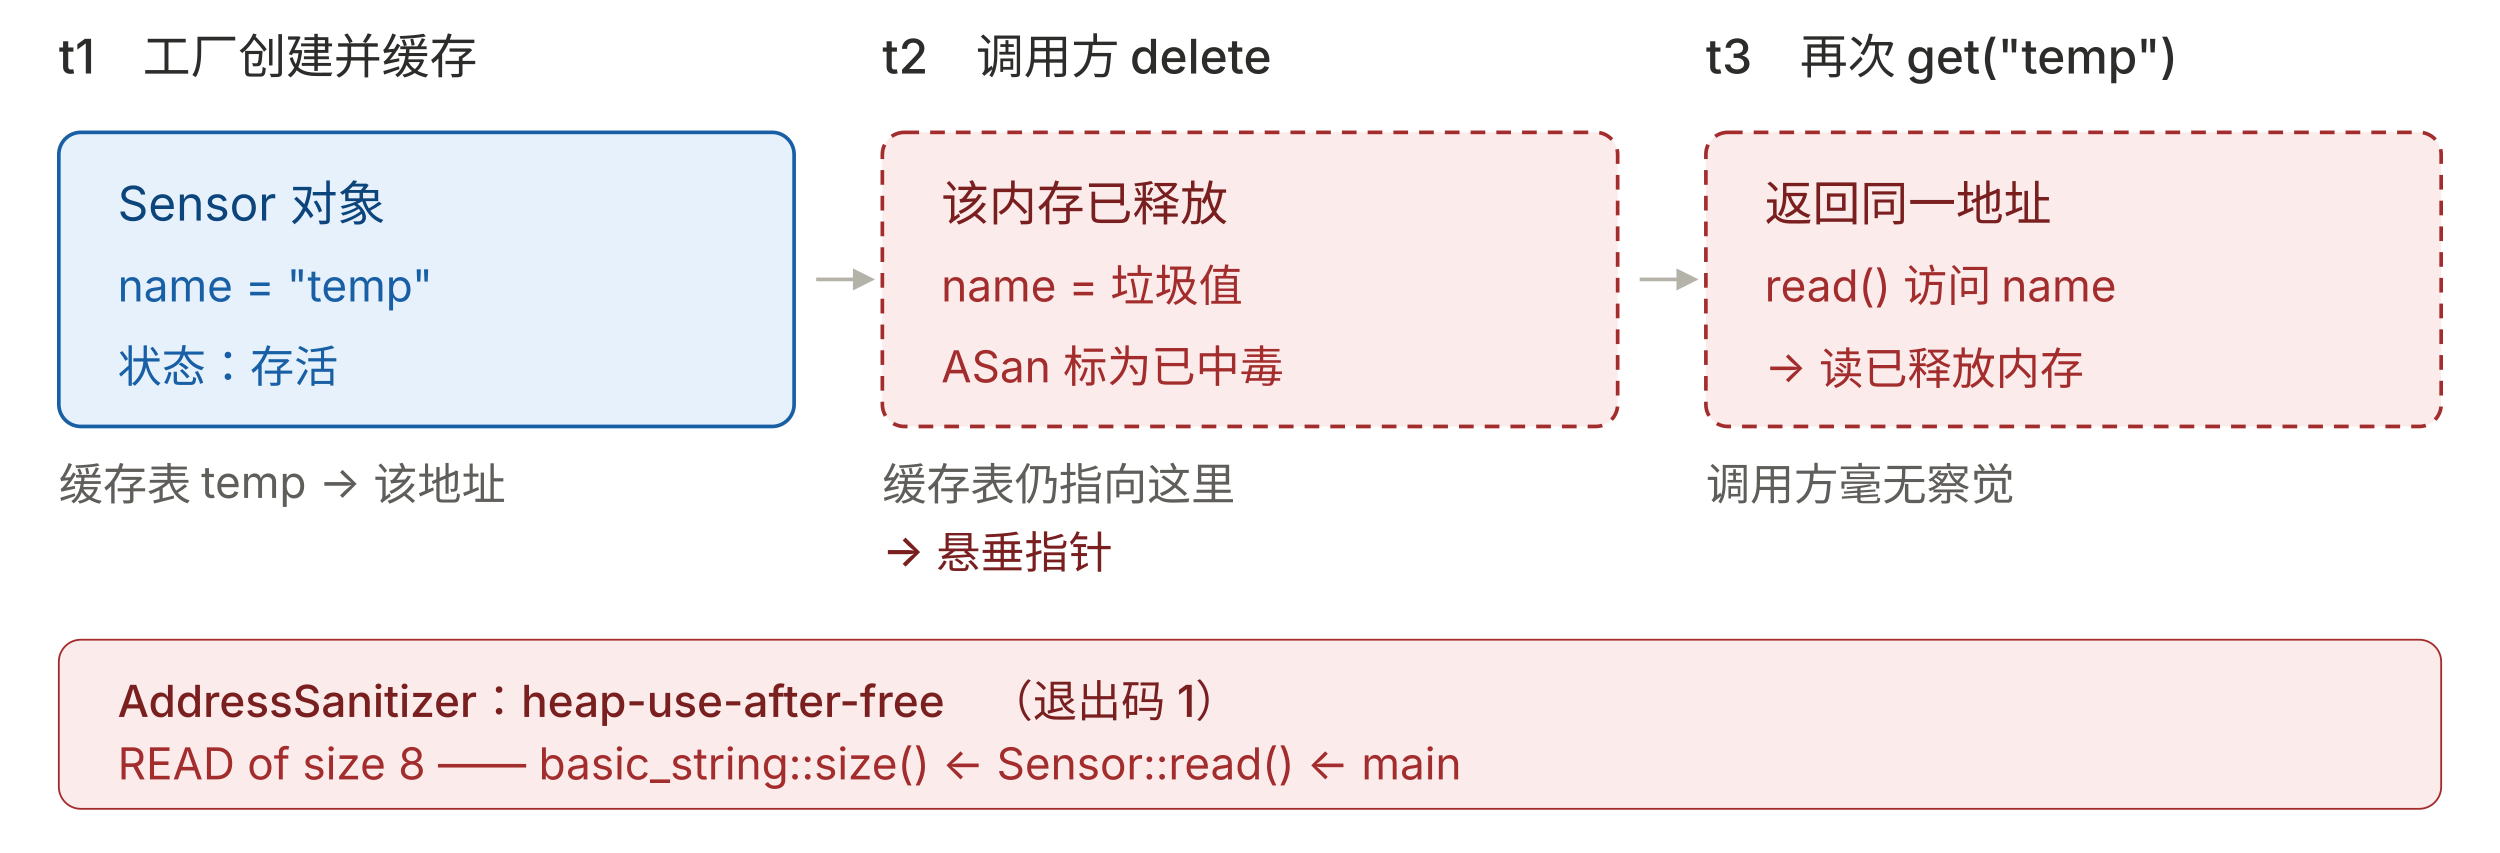
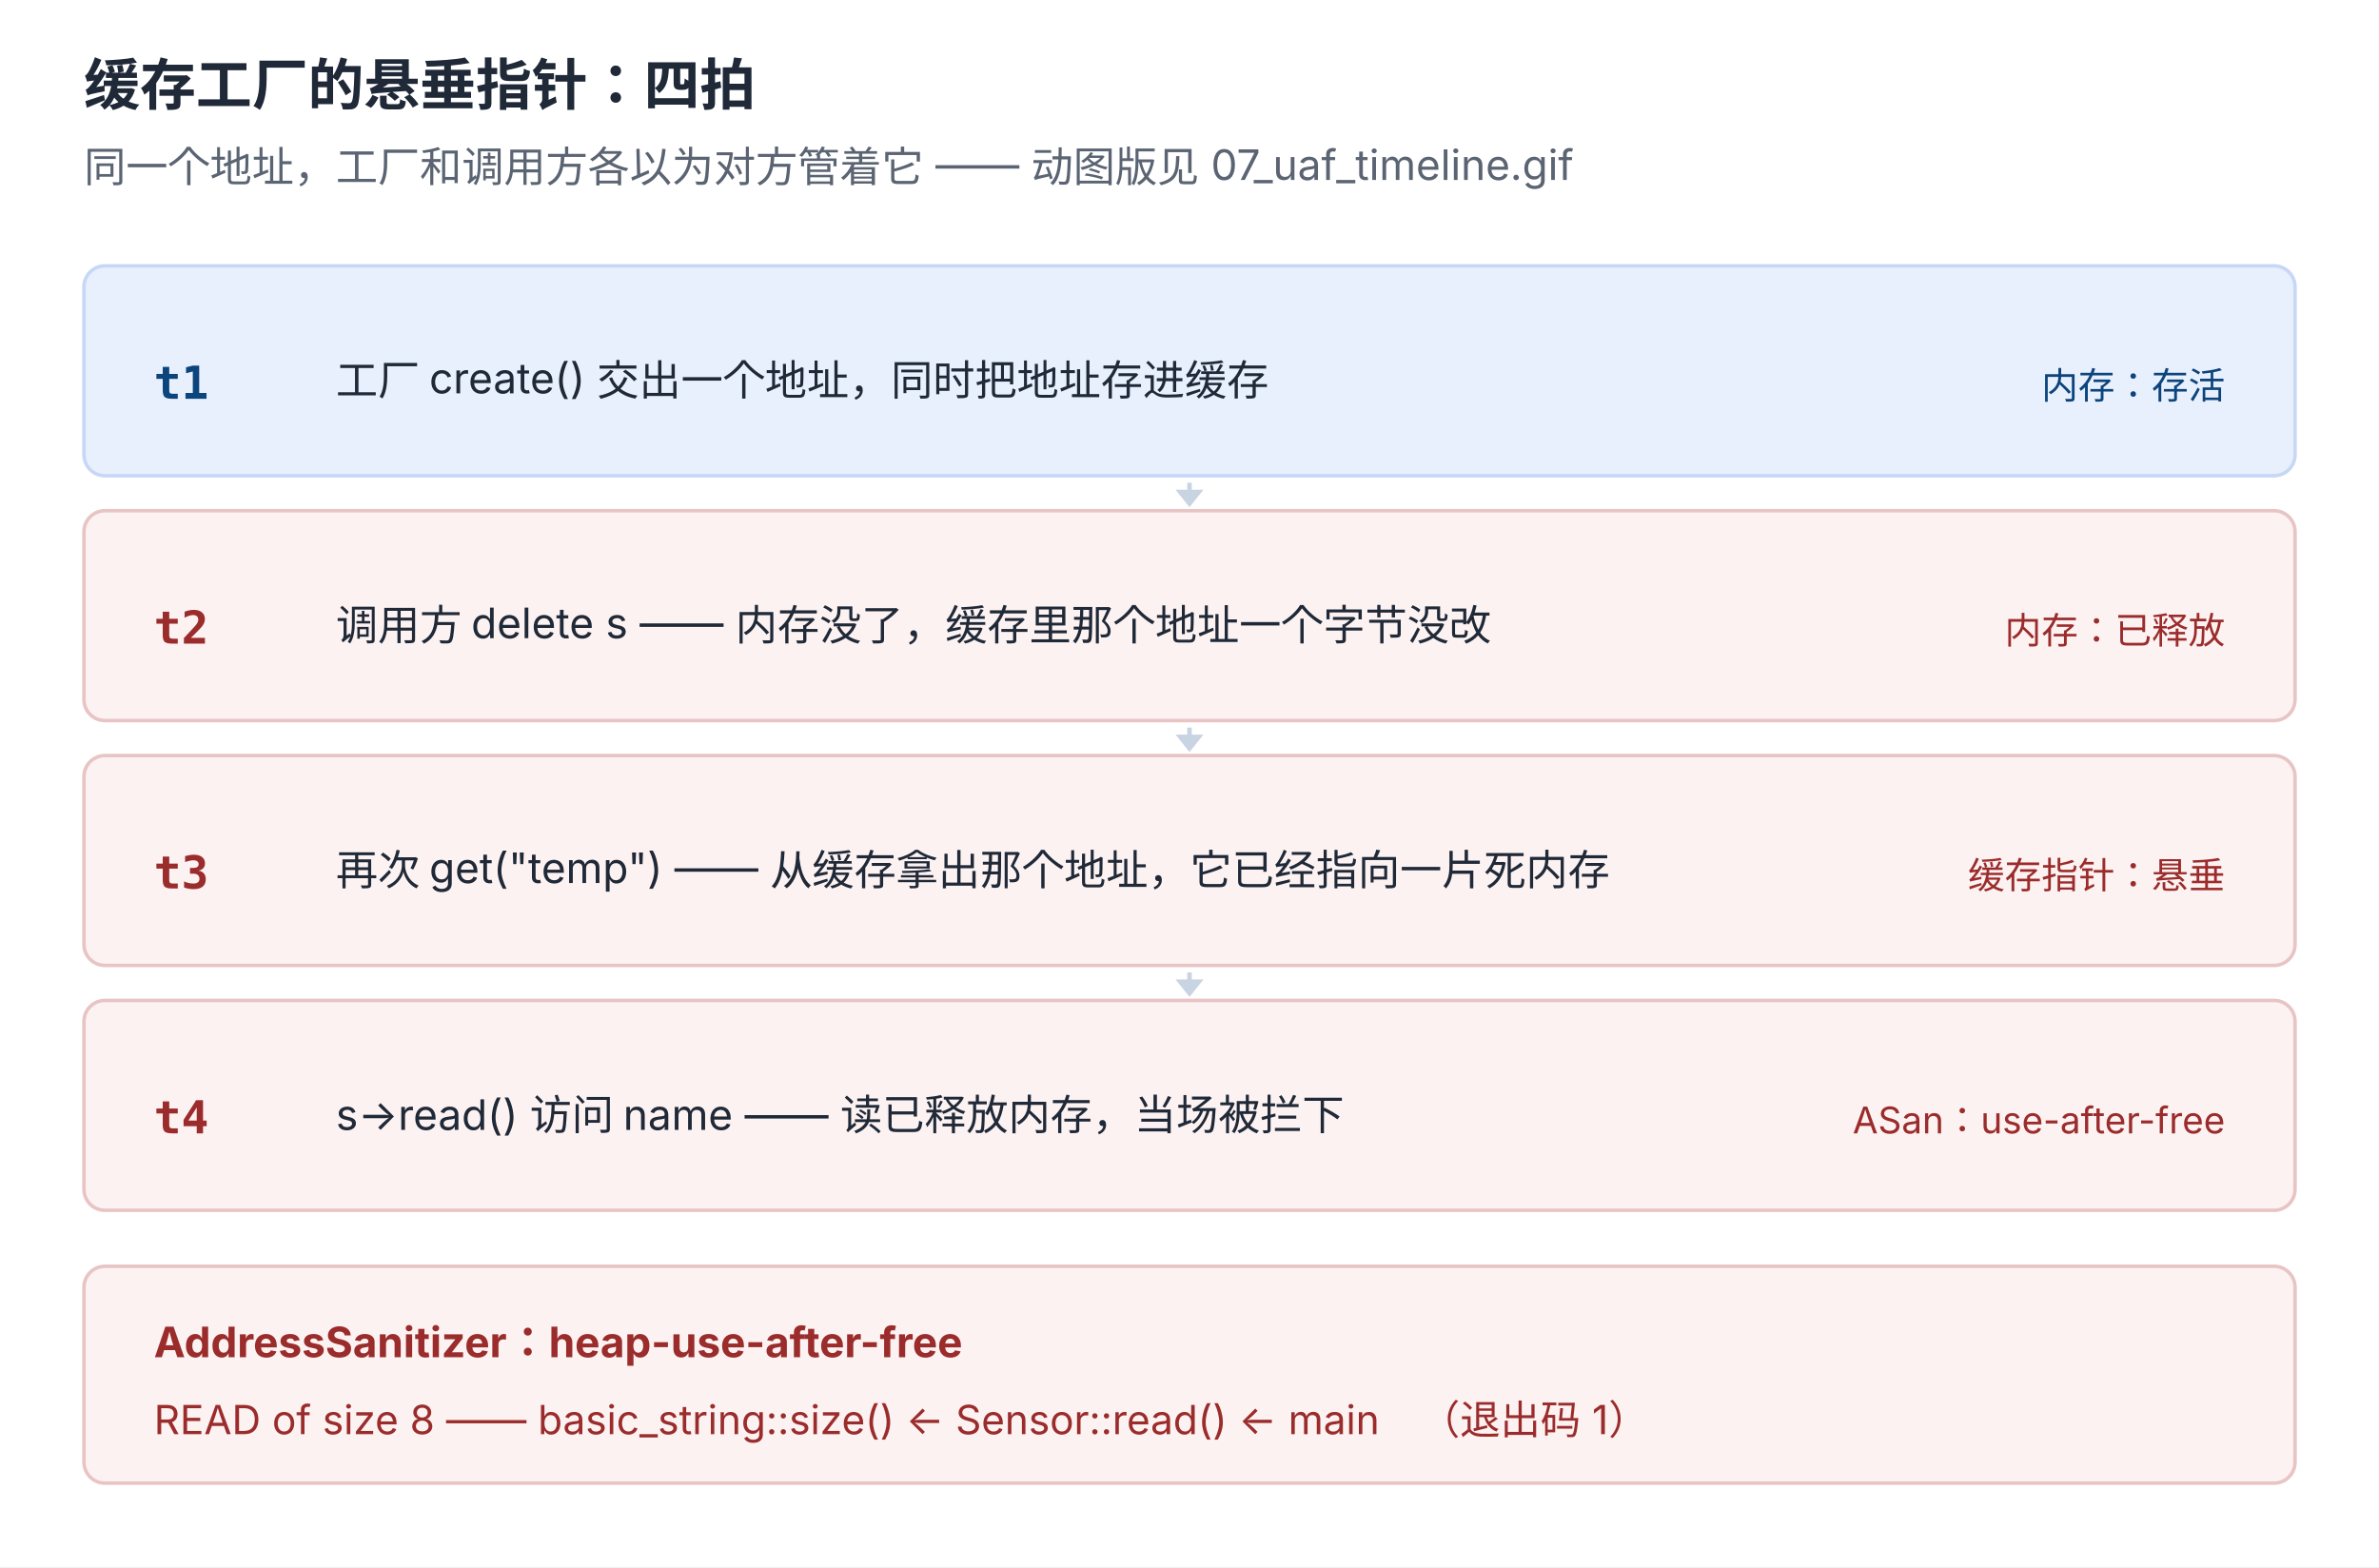
- <svg xmlns="http://www.w3.org/2000/svg" viewBox="0 0 680 232" width="680" height="232" font-family="ui-sans-serif, system-ui, -apple-system, 'Segoe UI', sans-serif">
-   <rect width="680" height="232" fill="#ffffff" />
-   <text x="16" y="20" font-size="13" font-weight="500" fill="#2C2C2A">t1　工厂创建并缓存</text>
-   <rect x="16" y="36" width="200" height="80" rx="6" fill="#E6F1FB" stroke="#185FA5" stroke-width="1" />
-   <text x="32" y="60" font-size="13" fill="#0C447C">Sensor 对象</text>
-   <text x="32" y="82" font-size="12" fill="#185FA5">name = "temp"</text>
-   <text x="32" y="104" font-size="12" fill="#185FA5">状态：存活</text>
-   <text x="16" y="136" font-size="12" fill="#5F5E5A">缓存表 temp → 该地址</text>
-   <path d="M222 76 L236 76" stroke="#B4B2A9" stroke-width="1" />
-   <path d="M238 76 l-6 -3 v6 z" fill="#B4B2A9" />
-   <text x="240" y="20" font-size="13" font-weight="500" fill="#2C2C2A">t2　调用方 delete</text>
-   <rect x="240" y="36" width="200" height="80" rx="6" fill="#FCEBEB" stroke="#A32D2D" stroke-width="1" stroke-dasharray="4 3" />
-   <text x="256" y="60" font-size="13" fill="#791F1F">该内存已释放</text>
-   <text x="256" y="82" font-size="12" fill="#A32D2D">name = 垃圾值</text>
-   <text x="256" y="104" font-size="12" fill="#A32D2D">ASan 标为已中毒</text>
-   <text x="240" y="136" font-size="12" fill="#5F5E5A">缓存表仍指向这里</text>
-   <text x="240" y="154" font-size="12" font-weight="500" fill="#791F1F">→ 悬垂指针</text>
-   <path d="M446 76 L460 76" stroke="#B4B2A9" stroke-width="1" />
-   <path d="M462 76 l-6 -3 v6 z" fill="#B4B2A9" />
-   <text x="464" y="20" font-size="13" font-weight="500" fill="#2C2C2A">t3　再次 get("temp")</text>
-   <rect x="464" y="36" width="200" height="80" rx="6" fill="#FCEBEB" stroke="#A32D2D" stroke-width="1" stroke-dasharray="4 3" />
-   <text x="480" y="60" font-size="13" fill="#791F1F">返回同一地址</text>
-   <text x="480" y="82" font-size="12" fill="#A32D2D">read() 访问 name</text>
-   <text x="480" y="104" font-size="12" fill="#A32D2D">→ 读已释放内存</text>
-   <text x="464" y="136" font-size="12" fill="#5F5E5A">调用方毫无察觉</text>
-   <rect x="16" y="174" width="648" height="46" rx="6" fill="#FCEBEB" stroke="#A32D2D" stroke-width="0.5" />
-   <text x="32" y="195" font-size="12" font-weight="500" fill="#791F1F">AddressSanitizer：heap-use-after-free　（退出码 1）</text>
-   <text x="32" y="212" font-size="12" fill="#A32D2D">READ of size 8 —— basic_string::size() ← Sensor::read() ← main</text>
+ <svg xmlns="http://www.w3.org/2000/svg" viewBox="0 0 680 448" width="680" height="448" font-family="ui-sans-serif, system-ui, -apple-system, 'Segoe UI', sans-serif">
+   <rect width="680" height="448" fill="#ffffff" />
+   <text x="24" y="30" font-size="16" font-weight="700" fill="#1f2937">缓存工厂的悬垂指针：四拍</text>
+   <text x="24" y="52" font-size="12" fill="#5b6472">同一个地址，工厂和调用方各以为对方管着它 —— 动图版见 07_uaf_timeline.gif</text>
+   <rect x="24" y="76" width="632" height="60" rx="6" fill="#e8f0fe" stroke="#c7d7f5" />
+   <text x="44" y="114" font-size="13" font-weight="700" fill="#0c447c" font-family="ui-monospace, Menlo, monospace">t1</text>
+   <text x="96" y="113" font-size="12" fill="#1f2937">工厂 create() 交出一个地址，同时把地址存进缓存</text>
+   <text x="636" y="114" font-size="10.5" fill="#0c447c" text-anchor="end">内存：存活</text>
+   <path d="M 340 138 L 340 144" stroke="#c9d4e2" stroke-width="1.3" />
+   <path d="M 340 145 L 336 140 L 344 140 z" fill="#c9d4e2" />
+   <rect x="24" y="146" width="632" height="60" rx="6" fill="#fdf2f2" stroke="#e8c4c4" />
+   <text x="44" y="184" font-size="13" font-weight="700" fill="#9b2c2c" font-family="ui-monospace, Menlo, monospace">t2</text>
+   <text x="96" y="183" font-size="12" fill="#1f2937">调用方 delete s —— 内存没了，缓存里那个地址一个字节没改</text>
+   <text x="636" y="184" font-size="10.5" fill="#9b2c2c" text-anchor="end">内存：已释放</text>
+   <path d="M 340 208 L 340 214" stroke="#c9d4e2" stroke-width="1.3" />
+   <path d="M 340 215 L 336 210 L 344 210 z" fill="#c9d4e2" />
+   <rect x="24" y="216" width="632" height="60" rx="6" fill="#fdf2f2" stroke="#e8c4c4" />
+   <text x="44" y="254" font-size="13" font-weight="700" fill="#9b2c2c" font-family="ui-monospace, Menlo, monospace">t3</text>
+   <text x="96" y="253" font-size="12" fill="#1f2937">再次 get("temp") —— 从缓存拿出那个地址，它已经指向一片死内存</text>
+   <text x="636" y="254" font-size="10.5" fill="#9b2c2c" text-anchor="end">缓存指针：悬垂</text>
+   <path d="M 340 278 L 340 284" stroke="#c9d4e2" stroke-width="1.3" />
+   <path d="M 340 285 L 336 280 L 344 280 z" fill="#c9d4e2" />
+   <rect x="24" y="286" width="632" height="60" rx="6" fill="#fdf2f2" stroke="#e8c4c4" />
+   <text x="44" y="324" font-size="13" font-weight="700" fill="#9b2c2c" font-family="ui-monospace, Menlo, monospace">t4</text>
+   <text x="96" y="323" font-size="12" fill="#1f2937">s-&gt;read() 访问 name —— 读已释放内存，当场被拦下</text>
+   <text x="636" y="324" font-size="10.5" fill="#9b2c2c" text-anchor="end">ASan：use-after-free</text>
+   <rect x="24" y="362" width="632" height="62" rx="6" fill="#fdf2f2" stroke="#e8c4c4" />
+   <text x="44" y="388" font-size="12" font-weight="700" fill="#9b2c2c">AddressSanitizer：heap-use-after-free</text>
+   <text x="44" y="410" font-size="11.5" fill="#9b2c2c">READ of size 8 —— basic_string::size() ← Sensor::read() ← main　（退出码 1）</text>
</svg>
